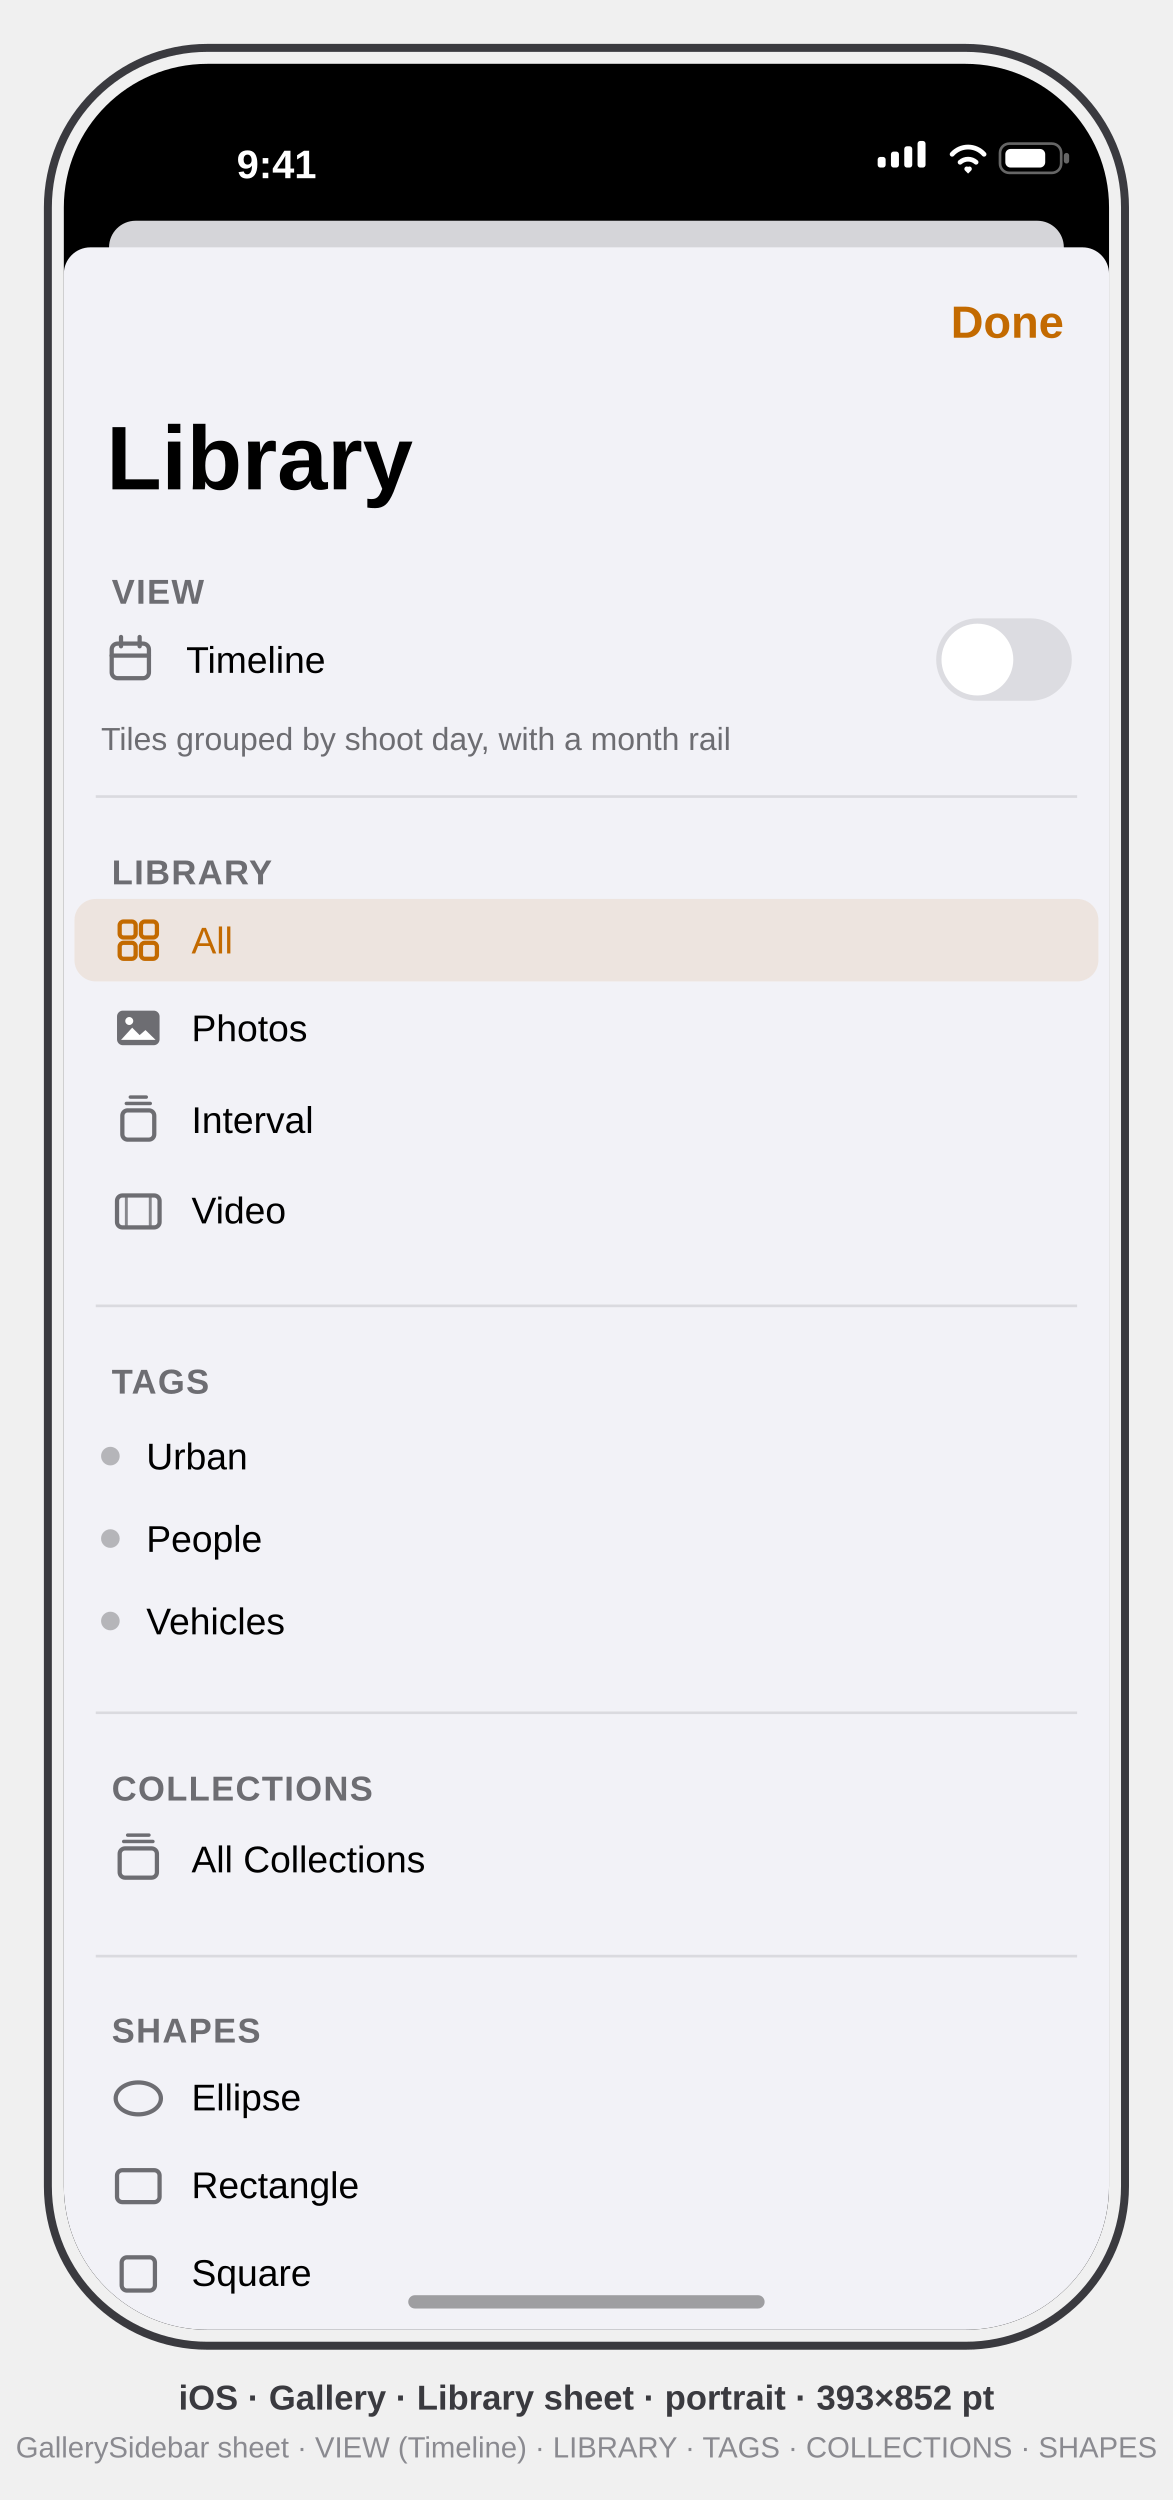
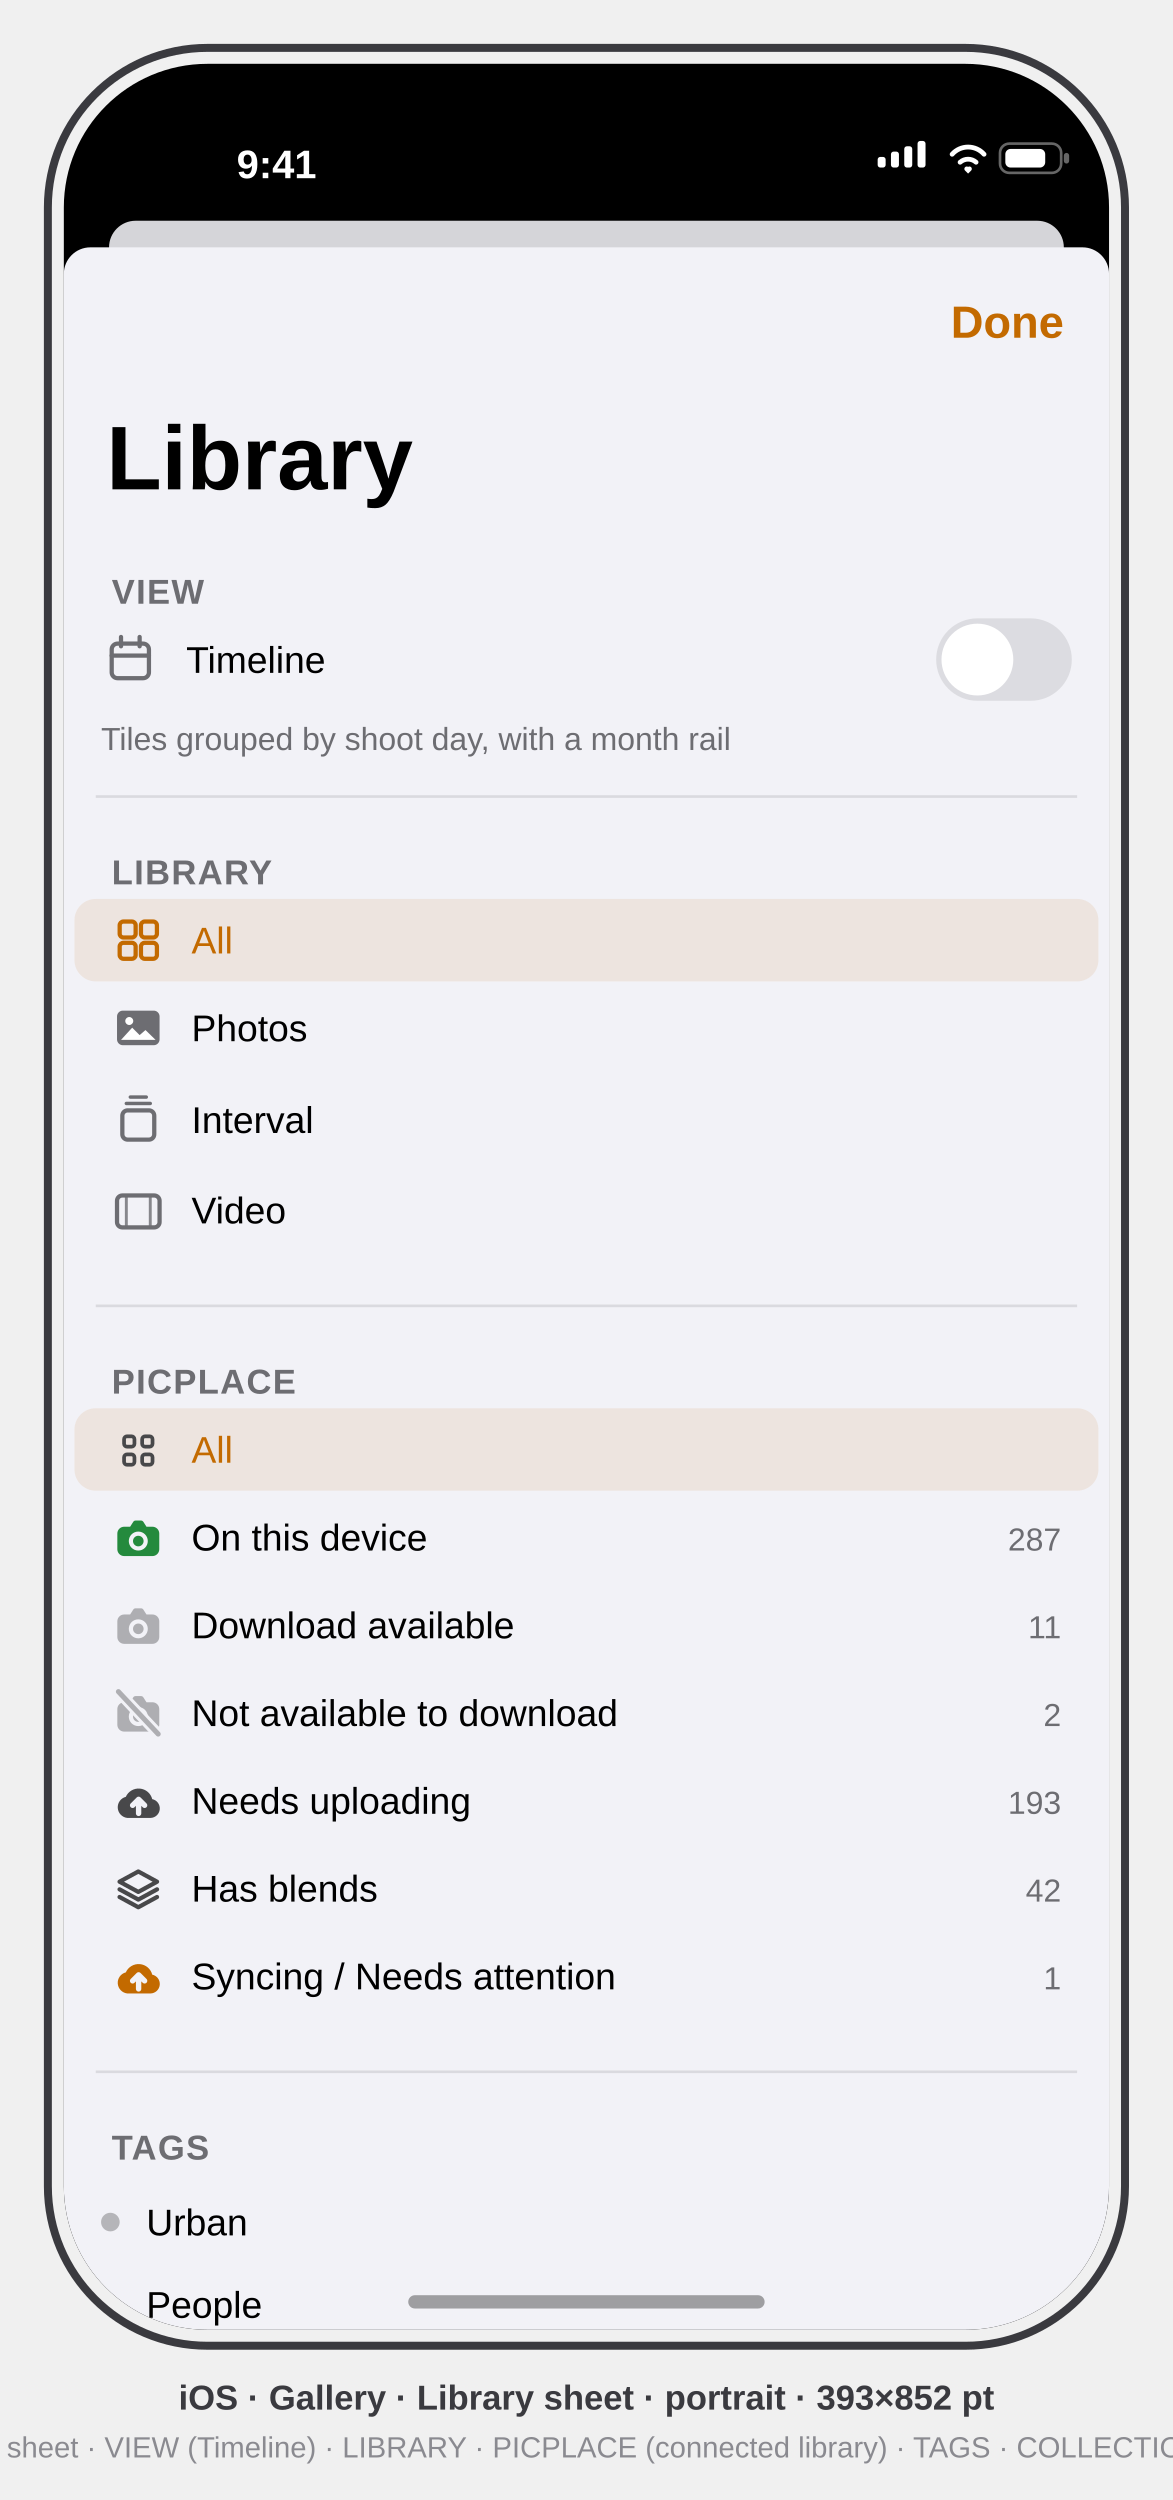
<svg xmlns="http://www.w3.org/2000/svg" viewBox="0 0 441 940" font-family="-apple-system, BlinkMacSystemFont, 'SF Pro Text', 'Helvetica Neue', Arial, sans-serif">
  <defs>
    <clipPath id="screen">
      <rect x="24" y="24" width="393" height="852" rx="54" />
    </clipPath>
    <clipPath id="sheet">
      <rect x="0" y="69" width="393" height="783" rx="10" />
    </clipPath>
  </defs>
  <style>text{font-family:inherit}.sb{font-weight:600}.b{font-weight:700}.m{font-weight:500}.sec{fill:#6D6D72}</style>
  <rect x="18" y="18" width="405" height="864" rx="60" fill="none" stroke="#3A3A3F" stroke-width="3" />
  <g clip-path="url(#screen)">
    <rect x="24" y="24" width="393" height="852" fill="#000" />
    <g transform="translate(24,24)">
      <g id="status-bar" fill="#FFF">
        <text x="80" y="43" font-size="15" class="sb" text-anchor="middle">9:41</text>
        <g id="signal">
          <rect x="306" y="35" width="3" height="4" rx="1" />
          <rect x="311" y="33" width="3" height="6" rx="1" />
          <rect x="316" y="31" width="3" height="8" rx="1" />
          <rect x="321" y="29" width="3" height="10" rx="1" />
        </g>
        <path id="wifi" d="M334 34 a8 8 0 0 1 12 0 M337 37 a4.5 4.5 0 0 1 6 0 M339.5 39.5 l0.5 0.5 0.5 -0.5" stroke="#FFF" stroke-width="1.8" fill="none" stroke-linecap="round" />
        <g id="battery">
          <rect x="352" y="30" width="23" height="11" rx="3.5" fill="none" stroke="#FFF" stroke-opacity="0.4" />
          <rect x="376" y="33.5" width="2" height="4" rx="1" fill="#FFF" fill-opacity="0.4" />
          <rect x="354" y="32" width="15" height="7" rx="2" />
        </g>
      </g>
      <rect x="17" y="59" width="359" height="30" rx="10" fill="#D5D5D9" />
      <g id="library-sheet" clip-path="url(#sheet)">
        <rect x="0" y="69" width="393" height="783" fill="#F2F2F7" />
        <text x="376" y="103" font-size="17" class="sb" fill="#C36A00" text-anchor="end">Done</text>
        <text x="16" y="160" font-size="34" class="b" fill="#000">Library</text>
        <g id="section-view">
          <text x="18" y="203" font-size="13" class="sb sec" letter-spacing="0.5">VIEW</text>
          <g transform="translate(25,224)" fill="none" stroke="#6D6D72" stroke-width="1.6" stroke-linecap="round" data-symbol="calendar">
            <rect x="-7" y="-6" width="14" height="13" rx="2.2" />
            <path d="M-7 -1.5 h14 M-3.5 -8.5 v3.5 M3.5 -8.5 v3.5" />
          </g>
          <text x="46" y="229" font-size="14" fill="#000">Timeline</text>
          <rect x="328" y="208.5" width="51" height="31" rx="15.5" fill="#000" fill-opacity="0.09" />
          <circle cx="343.5" cy="224" r="13.5" fill="#FFF" />
          <text x="14" y="258" font-size="12" class="sec">Tiles grouped by shoot day, with a month rail</text>
        </g>
        <line x1="12" y1="275.5" x2="381" y2="275.5" stroke="#000" stroke-opacity="0.10" />
        <g transform="translate(0,105.5)">
          <g id="section-library">
            <text x="18" y="203" font-size="13" class="sb sec" letter-spacing="0.5">LIBRARY</text>
            <g id="row-all">
              <rect x="4" y="208.5" width="385" height="31" rx="8" fill="#C36A00" fill-opacity="0.10" />
              <g transform="translate(28,224)" fill="none" stroke="#C36A00" stroke-width="1.6" data-symbol="square.grid.2x2">
                <rect x="-7" y="-7" width="6" height="6" rx="1.4" />
                <rect x="1" y="-7" width="6" height="6" rx="1.4" />
                <rect x="-7" y="1" width="6" height="6" rx="1.4" />
                <rect x="1" y="1" width="6" height="6" rx="1.4" />
              </g>
              <text x="48" y="229" font-size="14" fill="#C36A00">All</text>
            </g>
            <g id="row-photos">
              <g transform="translate(28,257)" data-symbol="photo">
                <rect x="-8" y="-6.5" width="16" height="13" rx="2.2" fill="#6D6D72" />
                <path d="M-6.5 4.5 l4.2-4.6 2.8 2.8 2.2-1.9 3.8 3.7 Z" fill="#FFF" />
                <circle cx="-3.4" cy="-2.6" r="1.5" fill="#FFF" />
              </g>
              <text x="48" y="262" font-size="14" fill="#000">Photos</text>
            </g>
            <g id="row-interval">
              <g transform="translate(28,291)" fill="none" stroke="#6D6D72" stroke-width="1.6" data-symbol="square.stack">
                <rect x="-6" y="-3" width="12" height="11" rx="2" />
                <path d="M-4.5 -5.6 h9 M-3 -8 h6" stroke-width="1.3" stroke-linecap="round" />
              </g>
              <text x="48" y="296.5" font-size="14" fill="#000">Interval</text>
            </g>
            <g id="row-video">
              <g transform="translate(28,326)" fill="none" stroke="#6D6D72" stroke-width="1.6" data-symbol="film">
                <rect x="-8" y="-6" width="16" height="12" rx="2" />
                <path d="M-4.5 -6 v12 M4.5 -6 v12" stroke-width="1.1" opacity="0.8" />
              </g>
              <text x="48" y="330.5" font-size="14" fill="#000">Video</text>
            </g>
          </g>
          <line x1="12" y1="361.5" x2="381" y2="361.5" stroke="#000" stroke-opacity="0.10" />
-           <g id="section-tags">
-             <text x="18" y="394.5" font-size="13" class="sb sec" letter-spacing="0.5">TAGS</text>
-             <g id="row-tag-urban">
-               <circle cx="17.5" cy="418" r="3.5" fill="#000" fill-opacity="0.25" />
-               <text x="31" y="423" font-size="14" fill="#000">Urban</text>
-             </g>
-             <g id="row-tag-people">
-               <circle cx="17.5" cy="449" r="3.5" fill="#000" fill-opacity="0.25" />
-               <text x="31" y="454" font-size="14" fill="#000">People</text>
-             </g>
-             <g id="row-tag-vehicles">
-               <circle cx="17.5" cy="480" r="3.5" fill="#000" fill-opacity="0.25" />
-               <text x="31" y="485" font-size="14" fill="#000">Vehicles</text>
-             </g>
-           </g>
-           <line x1="12" y1="514.5" x2="381" y2="514.5" stroke="#000" stroke-opacity="0.10" />
-           <g id="section-collections">
-             <text x="18" y="547.5" font-size="13" class="sb sec" letter-spacing="0.5">COLLECTIONS</text>
-             <g id="row-all-collections">
-               <g transform="translate(28,568.5)" fill="none" stroke="#6D6D72" stroke-width="1.6" data-symbol="rectangle.stack">
-                 <rect x="-7" y="-3" width="14" height="11" rx="2" />
-                 <path d="M-5.5 -5.6 h11 M-4 -8 h8" stroke-width="1.3" stroke-linecap="round" />
-               </g>
-               <text x="48" y="574.5" font-size="14" fill="#000">All Collections</text>
-             </g>
-           </g>
-           <line x1="12" y1="606" x2="381" y2="606" stroke="#000" stroke-opacity="0.10" />
-           <g id="section-shapes">
-             <text x="18" y="638.5" font-size="13" class="sb sec" letter-spacing="0.5">SHAPES</text>
-             <g id="row-shape-ellipse">
-               <g transform="translate(28,659.5)" fill="none" stroke="#6D6D72" stroke-width="1.6" data-symbol="oval">
-                 <ellipse cx="0" cy="0" rx="8.5" ry="6" />
-               </g>
-               <text x="48" y="664" font-size="14" fill="#000">Ellipse</text>
-             </g>
-             <g id="row-shape-rectangle">
-               <g transform="translate(28,692.5)" fill="none" stroke="#6D6D72" stroke-width="1.6" data-symbol="rectangle">
-                 <rect x="-8" y="-6" width="16" height="12" rx="2" />
-               </g>
-               <text x="48" y="697" font-size="14" fill="#000">Rectangle</text>
-             </g>
-             <g id="row-shape-square">
-               <g transform="translate(28,725.5)" fill="none" stroke="#6D6D72" stroke-width="1.6" data-symbol="square">
-                 <rect x="-6.25" y="-6.25" width="12.5" height="12.5" rx="2" />
-               </g>
-               <text x="48" y="730" font-size="14" fill="#000">Square</text>
-             </g>
-             <g id="row-shape-none">
-               <g transform="translate(28,759.5)" fill="none" stroke="#6D6D72" stroke-width="1.6" data-symbol="circle.slash">
-                 <circle cx="0" cy="0" r="7" />
-                 <path d="M-5 -5 L5 5" />
-               </g>
-               <text x="48" y="764" font-size="14" fill="#000">No Shapes</text>
+           <g id="section-picplace">
+             <text x="18" y="394.5" font-size="13" class="sb sec" letter-spacing="0.5">PICPLACE</text>
+             <g id="row-pp-all">
+               <rect x="4" y="400" width="385" height="31" rx="8" fill="#C36A00" fill-opacity="0.10" />
+               <g transform="translate(28,415.9)" fill="none" stroke="#48484A" stroke-width="1.4" data-symbol="square.grid.2x2">
+                 <rect x="-5.35" y="-5.35" width="3.9" height="3.9" rx="1.1" />
+                 <rect x="1.45" y="-5.35" width="3.9" height="3.9" rx="1.1" />
+                 <rect x="-5.35" y="1.45" width="3.9" height="3.9" rx="1.1" />
+                 <rect x="1.45" y="1.45" width="3.9" height="3.9" rx="1.1" />
+               </g>
+               <text x="48" y="420.5" font-size="14" fill="#C36A00">All</text>
+             </g>
+             <g id="row-pp-on-device">
+               <g transform="translate(18.04,438.57) scale(0.83)" data-symbol="camera.fill">
+                 <path fill="#248A3D" fill-rule="evenodd" d="M5.6 7.2H8.3L9.7 5Q10.1 4.4 10.8 4.4H13.2Q13.9 4.4 14.3 5L15.7 7.2H18.4A3.1 3.1 0 0 1 21.5 10.3V17.4A3.1 3.1 0 0 1 18.4 20.5H5.6A3.1 3.1 0 0 1 2.5 17.4V10.3A3.1 3.1 0 0 1 5.6 7.2ZM7.7 13.7a4.3 4.3 0 1 0 8.6 0a4.3 4.3 0 1 0 -8.6 0ZM9.6 13.7a2.4 2.4 0 1 0 4.8 0a2.4 2.4 0 1 0 -4.8 0Z" />
+               </g>
+               <text x="48" y="453.5" font-size="14" fill="#000">On this device</text>
+               <text x="375" y="453.5" font-size="12" class="sec" text-anchor="end" style="font-variant-numeric:tabular-nums">287</text>
+             </g>
+             <g id="row-pp-download-available">
+               <g transform="translate(18.04,471.57) scale(0.83)" data-symbol="camera.fill">
+                 <path fill="#AEAEB2" fill-rule="evenodd" d="M5.6 7.2H8.3L9.7 5Q10.1 4.4 10.8 4.4H13.2Q13.9 4.4 14.3 5L15.7 7.2H18.4A3.1 3.1 0 0 1 21.5 10.3V17.4A3.1 3.1 0 0 1 18.4 20.5H5.6A3.1 3.1 0 0 1 2.5 17.4V10.3A3.1 3.1 0 0 1 5.6 7.2ZM7.7 13.7a4.3 4.3 0 1 0 8.6 0a4.3 4.3 0 1 0 -8.6 0ZM9.6 13.7a2.4 2.4 0 1 0 4.8 0a2.4 2.4 0 1 0 -4.8 0Z" />
+               </g>
+               <text x="48" y="486.5" font-size="14" fill="#000">Download available</text>
+               <text x="375" y="486.5" font-size="12" class="sec" text-anchor="end" style="font-variant-numeric:tabular-nums">11</text>
+             </g>
+             <g id="row-pp-not-available">
+               <g transform="translate(18.04,504.57) scale(0.83)" data-symbol="camera.fill + a slash knocked through (no SF camera.slash)">
+                 <path fill="#AEAEB2" fill-rule="evenodd" d="M5.6 7.2H8.3L9.7 5Q10.1 4.4 10.8 4.4H13.2Q13.9 4.4 14.3 5L15.7 7.2H18.4A3.1 3.1 0 0 1 21.5 10.3V17.4A3.1 3.1 0 0 1 18.4 20.5H5.6A3.1 3.1 0 0 1 2.5 17.4V10.3A3.1 3.1 0 0 1 5.6 7.2ZM7.7 13.7a4.3 4.3 0 1 0 8.6 0a4.3 4.3 0 1 0 -8.6 0ZM9.6 13.7a2.4 2.4 0 1 0 4.8 0a2.4 2.4 0 1 0 -4.8 0Z" />
+                 <path d="M3 2.4L21 21.6" stroke="#F2F2F7" stroke-width="5" stroke-linecap="round" />
+                 <path d="M3 2.4L21 21.6" stroke="#AEAEB2" stroke-width="2.3" stroke-linecap="round" />
+               </g>
+               <text x="48" y="519.5" font-size="14" fill="#000">Not available to download</text>
+               <text x="375" y="519.5" font-size="12" class="sec" text-anchor="end" style="font-variant-numeric:tabular-nums">2</text>
+             </g>
+             <g id="row-pp-needs-uploading">
+               <g transform="translate(18.79,538.89) scale(0.777)" data-symbol="icloud.and.arrow.up.fill">
+                 <path d="M6.5 19.5H17.8A4.6 4.6 0 0 0 18.6 10.4A6.8 6.8 0 0 0 5.8 9.3A5.2 5.2 0 0 0 6.5 19.5Z" fill="#48484A" />
+                 <path d="M12 17.3V10.7M9.1 13.4L12 10.5L14.9 13.4" fill="none" stroke="#F2F2F7" stroke-width="2.6" stroke-linecap="round" stroke-linejoin="round" />
+               </g>
+               <text x="48" y="552.5" font-size="14" fill="#000">Needs uploading</text>
+               <text x="375" y="552.5" font-size="12" class="sec" text-anchor="end" style="font-variant-numeric:tabular-nums">193</text>
+             </g>
+             <g id="row-pp-has-blends">
+               <g transform="translate(18.4,571.62) scale(0.8)" fill="none" stroke="#48484A" stroke-width="2" stroke-linejoin="round" stroke-linecap="round" data-symbol="square.3.layers.3d">
+                 <path d="M12 3.2L20.8 8L12 12.8L3.2 8Z" />
+                 <path d="M3.2 11.6L12 16.4L20.8 11.6" />
+                 <path d="M3.2 15.2L12 20L20.8 15.2" />
+               </g>
+               <text x="48" y="585.5" font-size="14" fill="#000">Has blends</text>
+               <text x="375" y="585.5" font-size="12" class="sec" text-anchor="end" style="font-variant-numeric:tabular-nums">42</text>
+             </g>
+             <g id="row-pp-attention">
+               <g transform="translate(18.79,604.89) scale(0.777)" data-symbol="icloud.and.arrow.up.fill">
+                 <path d="M6.5 19.5H17.8A4.6 4.6 0 0 0 18.6 10.4A6.8 6.8 0 0 0 5.8 9.3A5.2 5.2 0 0 0 6.5 19.5Z" fill="#C36A00" />
+                 <path d="M12 17.3V10.7M9.1 13.4L12 10.5L14.9 13.4" fill="none" stroke="#F2F2F7" stroke-width="2.6" stroke-linecap="round" stroke-linejoin="round" />
+               </g>
+               <text x="48" y="618.5" font-size="14" fill="#000">Syncing / Needs attention</text>
+               <text x="375" y="618.5" font-size="12" class="sec" text-anchor="end" style="font-variant-numeric:tabular-nums">1</text>
+             </g>
+           </g>
+           <line x1="12" y1="649.5" x2="381" y2="649.5" stroke="#000" stroke-opacity="0.10" />
+           <g transform="translate(0,288)">
+             <g id="section-tags">
+               <text x="18" y="394.5" font-size="13" class="sb sec" letter-spacing="0.5">TAGS</text>
+               <g id="row-tag-urban">
+                 <circle cx="17.5" cy="418" r="3.5" fill="#000" fill-opacity="0.25" />
+                 <text x="31" y="423" font-size="14" fill="#000">Urban</text>
+               </g>
+               <g id="row-tag-people">
+                 <circle cx="17.5" cy="449" r="3.5" fill="#000" fill-opacity="0.25" />
+                 <text x="31" y="454" font-size="14" fill="#000">People</text>
+               </g>
+               <g id="row-tag-vehicles">
+                 <circle cx="17.5" cy="480" r="3.5" fill="#000" fill-opacity="0.25" />
+                 <text x="31" y="485" font-size="14" fill="#000">Vehicles</text>
+               </g>
+             </g>
+             <line x1="12" y1="514.5" x2="381" y2="514.5" stroke="#000" stroke-opacity="0.10" />
+             <g id="section-collections">
+               <text x="18" y="547.5" font-size="13" class="sb sec" letter-spacing="0.5">COLLECTIONS</text>
+               <g id="row-all-collections">
+                 <g transform="translate(28,568.5)" fill="none" stroke="#6D6D72" stroke-width="1.6" data-symbol="rectangle.stack">
+                   <rect x="-7" y="-3" width="14" height="11" rx="2" />
+                   <path d="M-5.5 -5.6 h11 M-4 -8 h8" stroke-width="1.3" stroke-linecap="round" />
+                 </g>
+                 <text x="48" y="574.5" font-size="14" fill="#000">All Collections</text>
+               </g>
+             </g>
+             <line x1="12" y1="606" x2="381" y2="606" stroke="#000" stroke-opacity="0.10" />
+             <g id="section-shapes">
+               <text x="18" y="638.5" font-size="13" class="sb sec" letter-spacing="0.5">SHAPES</text>
+               <g id="row-shape-ellipse">
+                 <g transform="translate(28,659.5)" fill="none" stroke="#6D6D72" stroke-width="1.6" data-symbol="oval">
+                   <ellipse cx="0" cy="0" rx="8.5" ry="6" />
+                 </g>
+                 <text x="48" y="664" font-size="14" fill="#000">Ellipse</text>
+               </g>
+               <g id="row-shape-rectangle">
+                 <g transform="translate(28,692.5)" fill="none" stroke="#6D6D72" stroke-width="1.6" data-symbol="rectangle">
+                   <rect x="-8" y="-6" width="16" height="12" rx="2" />
+                 </g>
+                 <text x="48" y="697" font-size="14" fill="#000">Rectangle</text>
+               </g>
+               <g id="row-shape-square">
+                 <g transform="translate(28,725.5)" fill="none" stroke="#6D6D72" stroke-width="1.6" data-symbol="square">
+                   <rect x="-6.25" y="-6.25" width="12.5" height="12.5" rx="2" />
+                 </g>
+                 <text x="48" y="730" font-size="14" fill="#000">Square</text>
+               </g>
+               <g id="row-shape-none">
+                 <g transform="translate(28,759.5)" fill="none" stroke="#6D6D72" stroke-width="1.6" data-symbol="circle.slash">
+                   <circle cx="0" cy="0" r="7" />
+                   <path d="M-5 -5 L5 5" />
+                 </g>
+                 <text x="48" y="764" font-size="14" fill="#000">No Shapes</text>
+               </g>
            </g>
          </g>
        </g>
      </g>
      <rect x="134.5" y="11" width="124" height="36" rx="18" fill="#000" />
      <rect x="129.5" y="839" width="134" height="5" rx="2.5" fill="#000" opacity="0.35" />
    </g>
  </g>
  <text x="220.5" y="906" text-anchor="middle" font-size="13" class="sb" fill="#3A3A3F">iOS · Gallery · Library sheet · portrait · 393×852 pt</text>
-   <text x="220.5" y="924" text-anchor="middle" font-size="11" fill="#8A8A90">GallerySidebar sheet · VIEW (Timeline) · LIBRARY · TAGS · COLLECTIONS · SHAPES</text>
+   <text x="220.5" y="924" text-anchor="middle" font-size="11" fill="#8A8A90">GallerySidebar sheet · VIEW (Timeline) · LIBRARY · PICPLACE (connected library) · TAGS · COLLECTIONS · SHAPES</text>
</svg>
